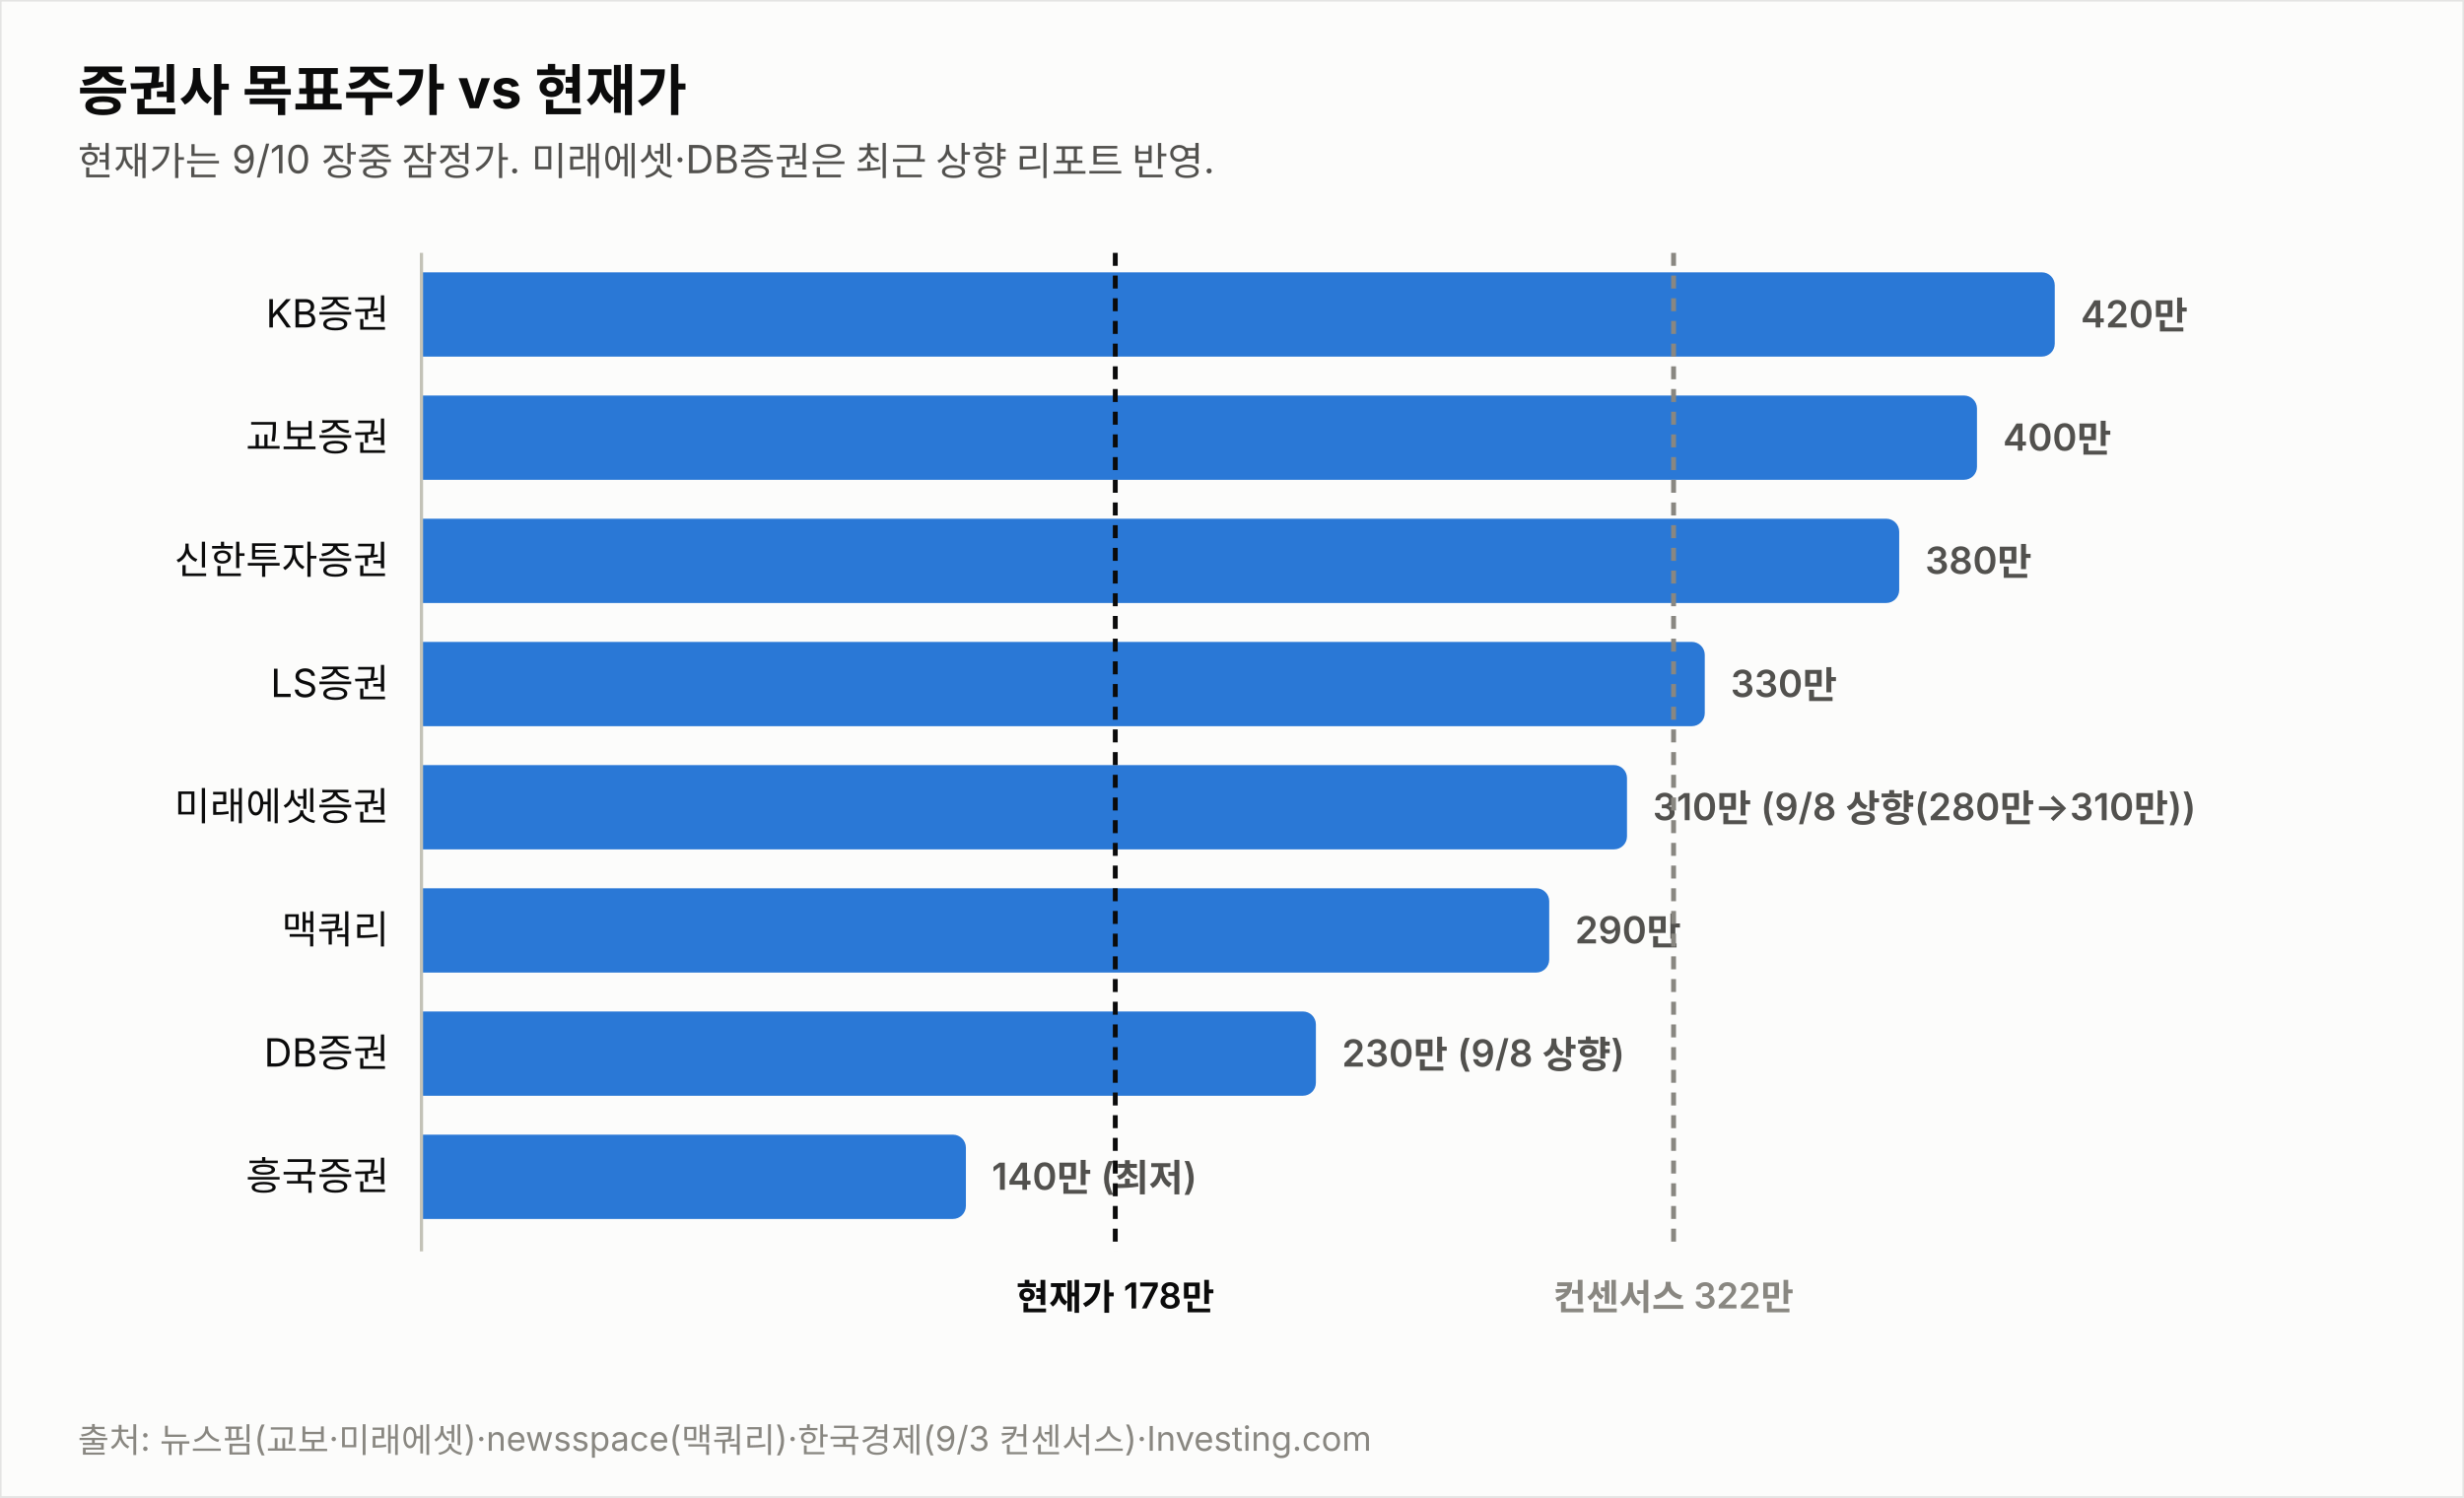
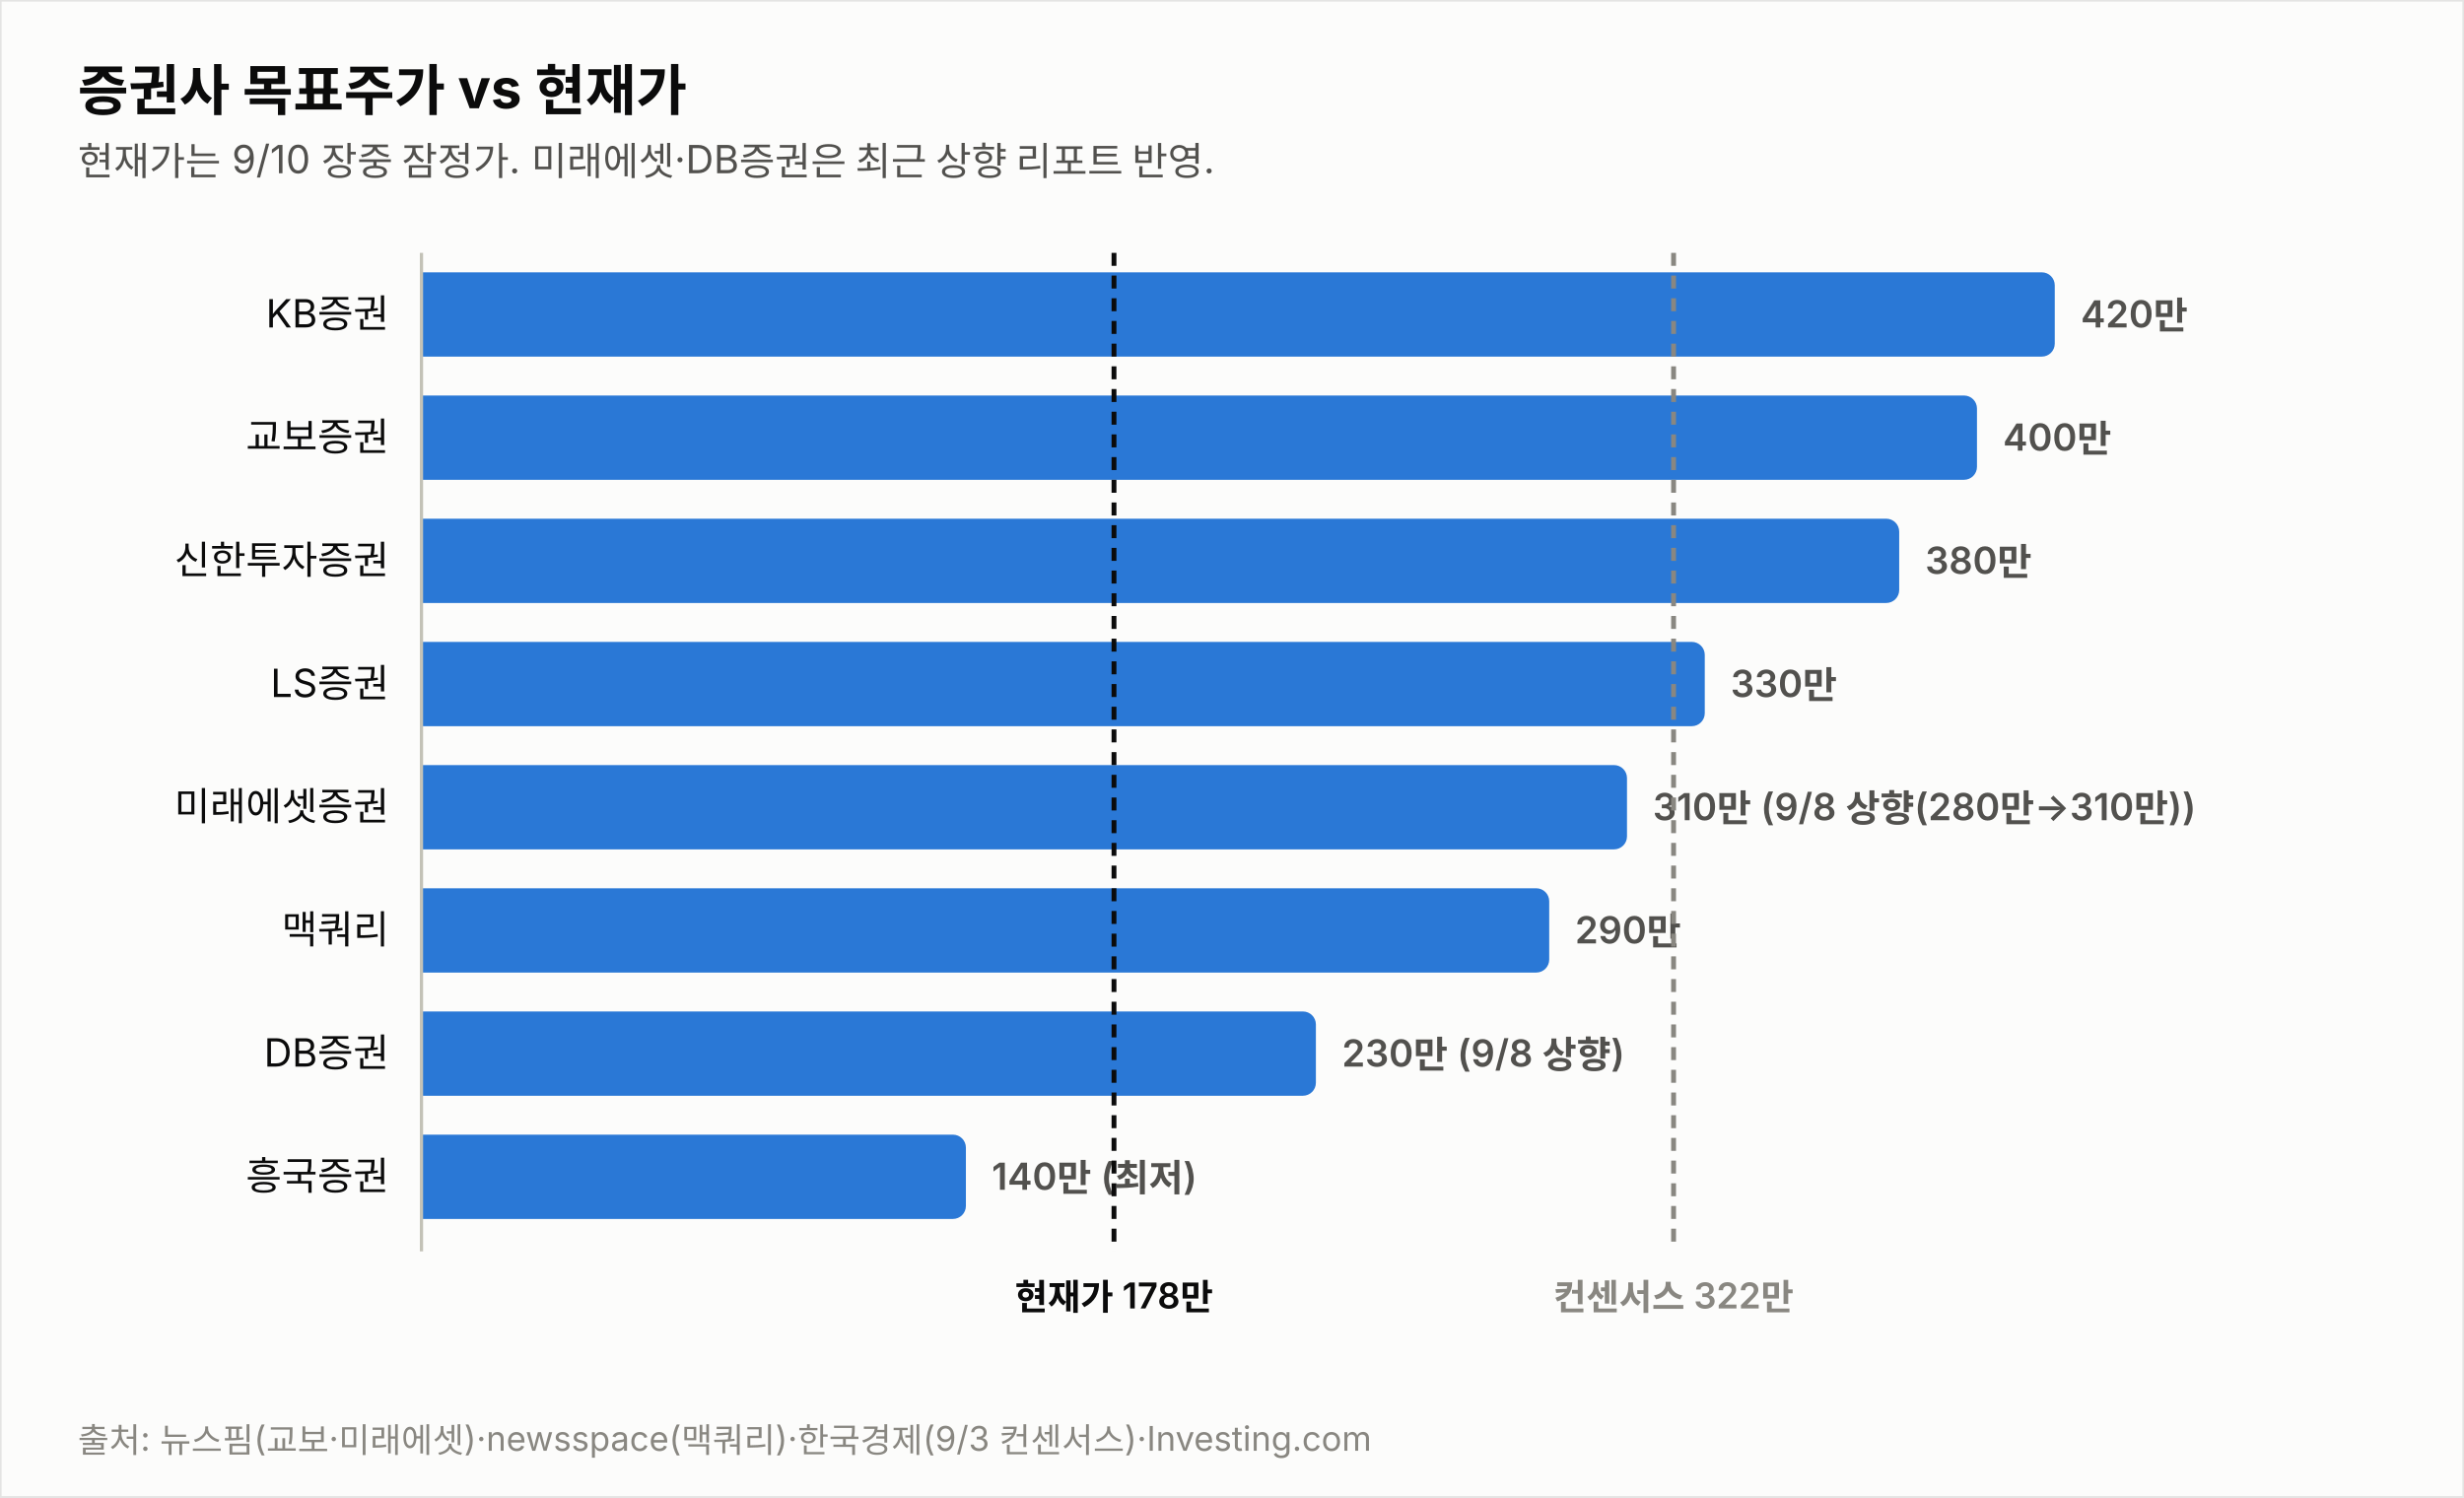
<svg xmlns="http://www.w3.org/2000/svg" width="760" height="462" viewBox="0 0 760 462" font-family="system-ui,-apple-system,&quot;Segoe UI&quot;,&quot;Malgun Gothic&quot;,&quot;Apple SD Gothic Neo&quot;,sans-serif">
  <rect width="760" height="462" fill="#fcfcfb" stroke="rgba(11,11,11,0.10)" />
  <text x="24" y="34" font-size="17" font-weight="700" fill="#0b0b0b">증권사 목표주가 vs 현재가</text>
  <text x="24" y="54" font-size="12" fill="#52514e">현재가는 9/10 장중 잠정가. 미래에셋·DB증권은 최근 상향 리포트 반영.</text>
  <text x="120" y="101.0" font-size="12" fill="#0b0b0b" text-anchor="end">KB증권</text>
  <path d="M130,84 h499.774 a4,4 0 0 1 4,4 v18 a4,4 0 0 1 -4,4 h-499.774 z" fill="#2a78d6" opacity="1.0" />
  <text x="641.8" y="101.0" font-size="11.5" font-weight="600" fill="#52514e" style="font-variant-numeric:tabular-nums">420만</text>
  <text x="120" y="139.0" font-size="12" fill="#0b0b0b" text-anchor="end">교보증권</text>
  <path d="M130,122 h475.784 a4,4 0 0 1 4,4 v18 a4,4 0 0 1 -4,4 h-475.784 z" fill="#2a78d6" opacity="1.0" />
  <text x="617.8" y="139.0" font-size="11.5" font-weight="600" fill="#52514e" style="font-variant-numeric:tabular-nums">400만</text>
  <text x="120" y="177.0" font-size="12" fill="#0b0b0b" text-anchor="end">신한투자증권</text>
  <path d="M130,160 h451.795 a4,4 0 0 1 4,4 v18 a4,4 0 0 1 -4,4 h-451.795 z" fill="#2a78d6" opacity="1.0" />
  <text x="593.8" y="177.0" font-size="11.5" font-weight="600" fill="#52514e" style="font-variant-numeric:tabular-nums">380만</text>
  <text x="120" y="215.0" font-size="12" fill="#0b0b0b" text-anchor="end">LS증권</text>
  <path d="M130,198 h391.822 a4,4 0 0 1 4,4 v18 a4,4 0 0 1 -4,4 h-391.822 z" fill="#2a78d6" opacity="1.0" />
  <text x="533.8" y="215.0" font-size="11.5" font-weight="600" fill="#52514e" style="font-variant-numeric:tabular-nums">330만</text>
  <text x="120" y="253.0" font-size="12" fill="#0b0b0b" text-anchor="end">미래에셋증권</text>
  <path d="M130,236 h367.833 a4,4 0 0 1 4,4 v18 a4,4 0 0 1 -4,4 h-367.833 z" fill="#2a78d6" opacity="1.0" />
  <text x="509.8" y="253.0" font-size="11.5" font-weight="600" fill="#52514e" style="font-variant-numeric:tabular-nums">310만 (9/8 상향(280만→310만))</text>
  <text x="120" y="291.0" font-size="12" fill="#0b0b0b" text-anchor="end">맥쿼리</text>
  <path d="M130,274 h343.844 a4,4 0 0 1 4,4 v18 a4,4 0 0 1 -4,4 h-343.844 z" fill="#2a78d6" opacity="1.0" />
  <text x="485.8" y="291.0" font-size="11.5" font-weight="600" fill="#52514e" style="font-variant-numeric:tabular-nums">290만</text>
  <text x="120" y="329.0" font-size="12" fill="#0b0b0b" text-anchor="end">DB증권</text>
  <path d="M130,312 h271.876 a4,4 0 0 1 4,4 v18 a4,4 0 0 1 -4,4 h-271.876 z" fill="#2a78d6" opacity="1.0" />
  <text x="413.9" y="329.0" font-size="11.5" font-weight="600" fill="#52514e" style="font-variant-numeric:tabular-nums">230만 (9/8 상향)</text>
  <text x="120" y="367.0" font-size="12" fill="#0b0b0b" text-anchor="end">흥국증권</text>
  <path d="M130,350 h163.925 a4,4 0 0 1 4,4 v18 a4,4 0 0 1 -4,4 h-163.925 z" fill="#2a78d6" opacity="1.0" />
  <text x="305.9" y="367.0" font-size="11.5" font-weight="600" fill="#52514e" style="font-variant-numeric:tabular-nums">140만 (최저)</text>
  <line x1="130" y1="78" x2="130" y2="386" stroke="#c3c2b7" stroke-width="1" />
-   <line x1="344.0" y1="78" x2="344.0" y2="386" stroke="#0b0b0b" stroke-width="1.5" stroke-dasharray="4 3" />
-   <text x="344.0" y="404" font-size="11" font-weight="600" fill="#0b0b0b" text-anchor="middle">현재가 178만</text>
+   <line x1="343.6" y1="78" x2="343.6" y2="386" stroke="#0b0b0b" stroke-width="1.5" stroke-dasharray="4 3" />
+   <text x="343.6" y="404" font-size="11" font-weight="600" fill="#0b0b0b" text-anchor="middle">현재가 178만</text>
  <line x1="516.2" y1="78" x2="516.2" y2="386" stroke="#898781" stroke-width="1.5" stroke-dasharray="4 3" />
  <text x="516.2" y="404" font-size="11" font-weight="600" fill="#898781" text-anchor="middle">컨센서스 322만</text>
  <text x="24" y="448" font-size="10.5" fill="#898781">출처: 뉴스핌(교보·미래에셋)·newsspace(맥쿼리)·한국경제(9/3 컨센서스)·Investing.com</text>
</svg>
